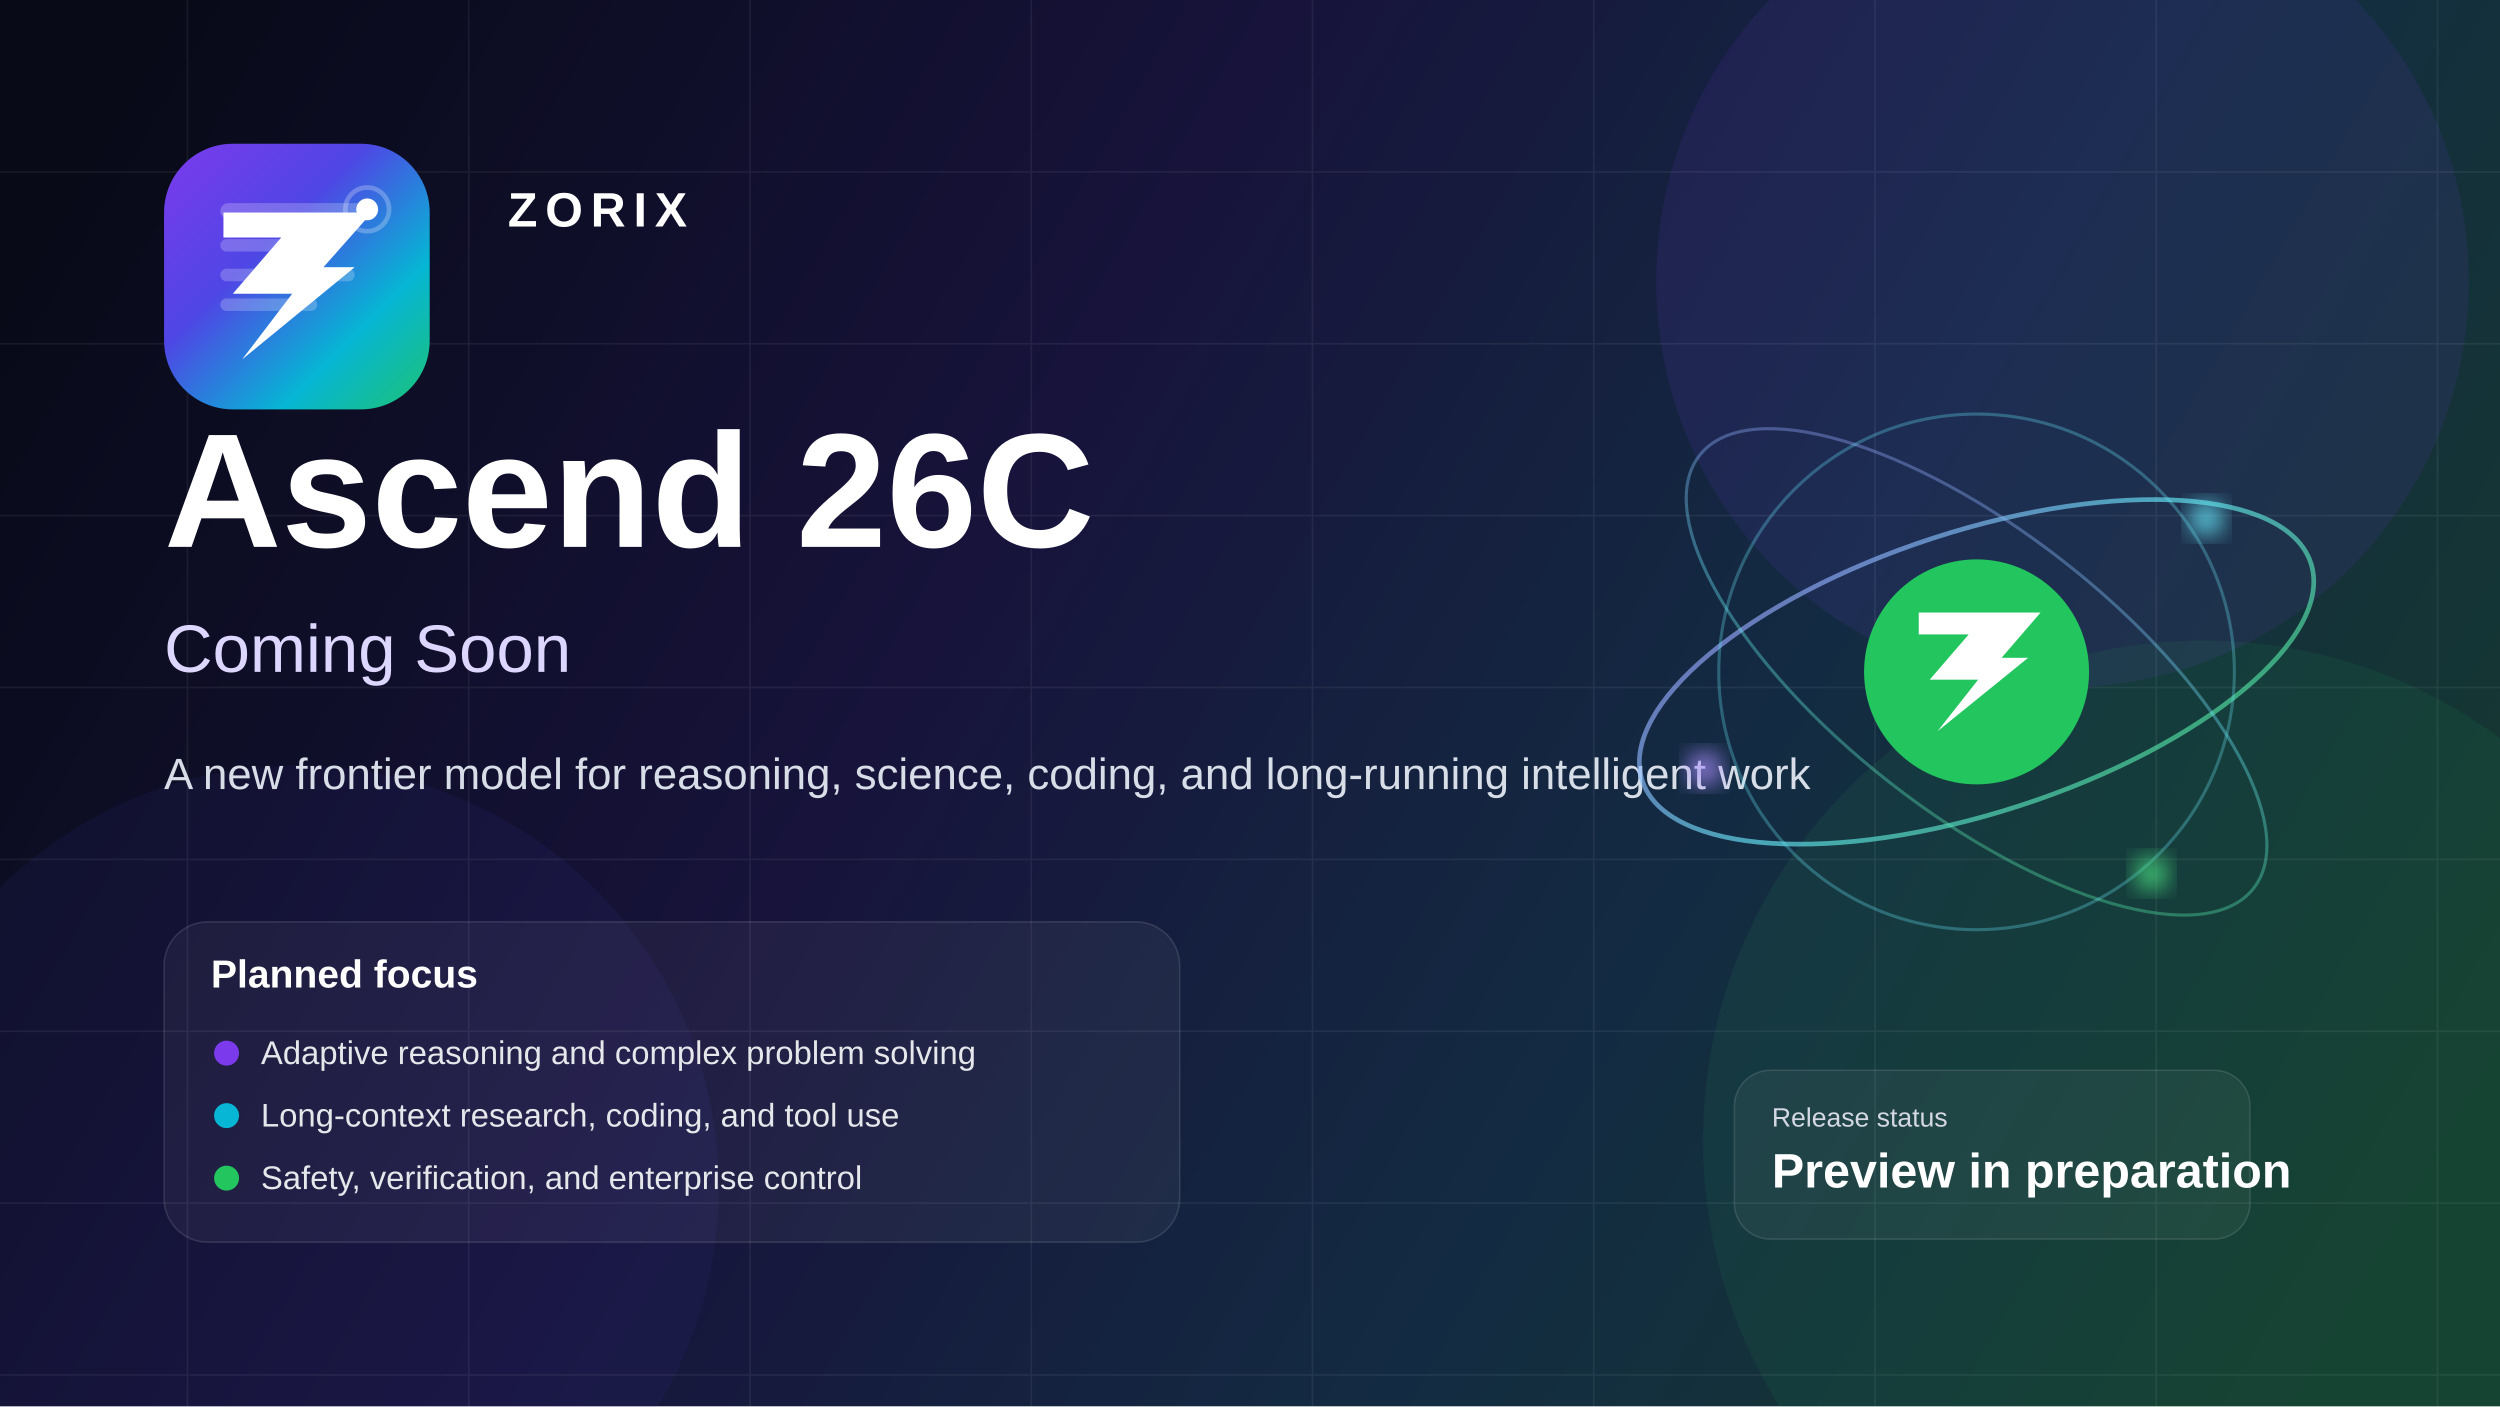
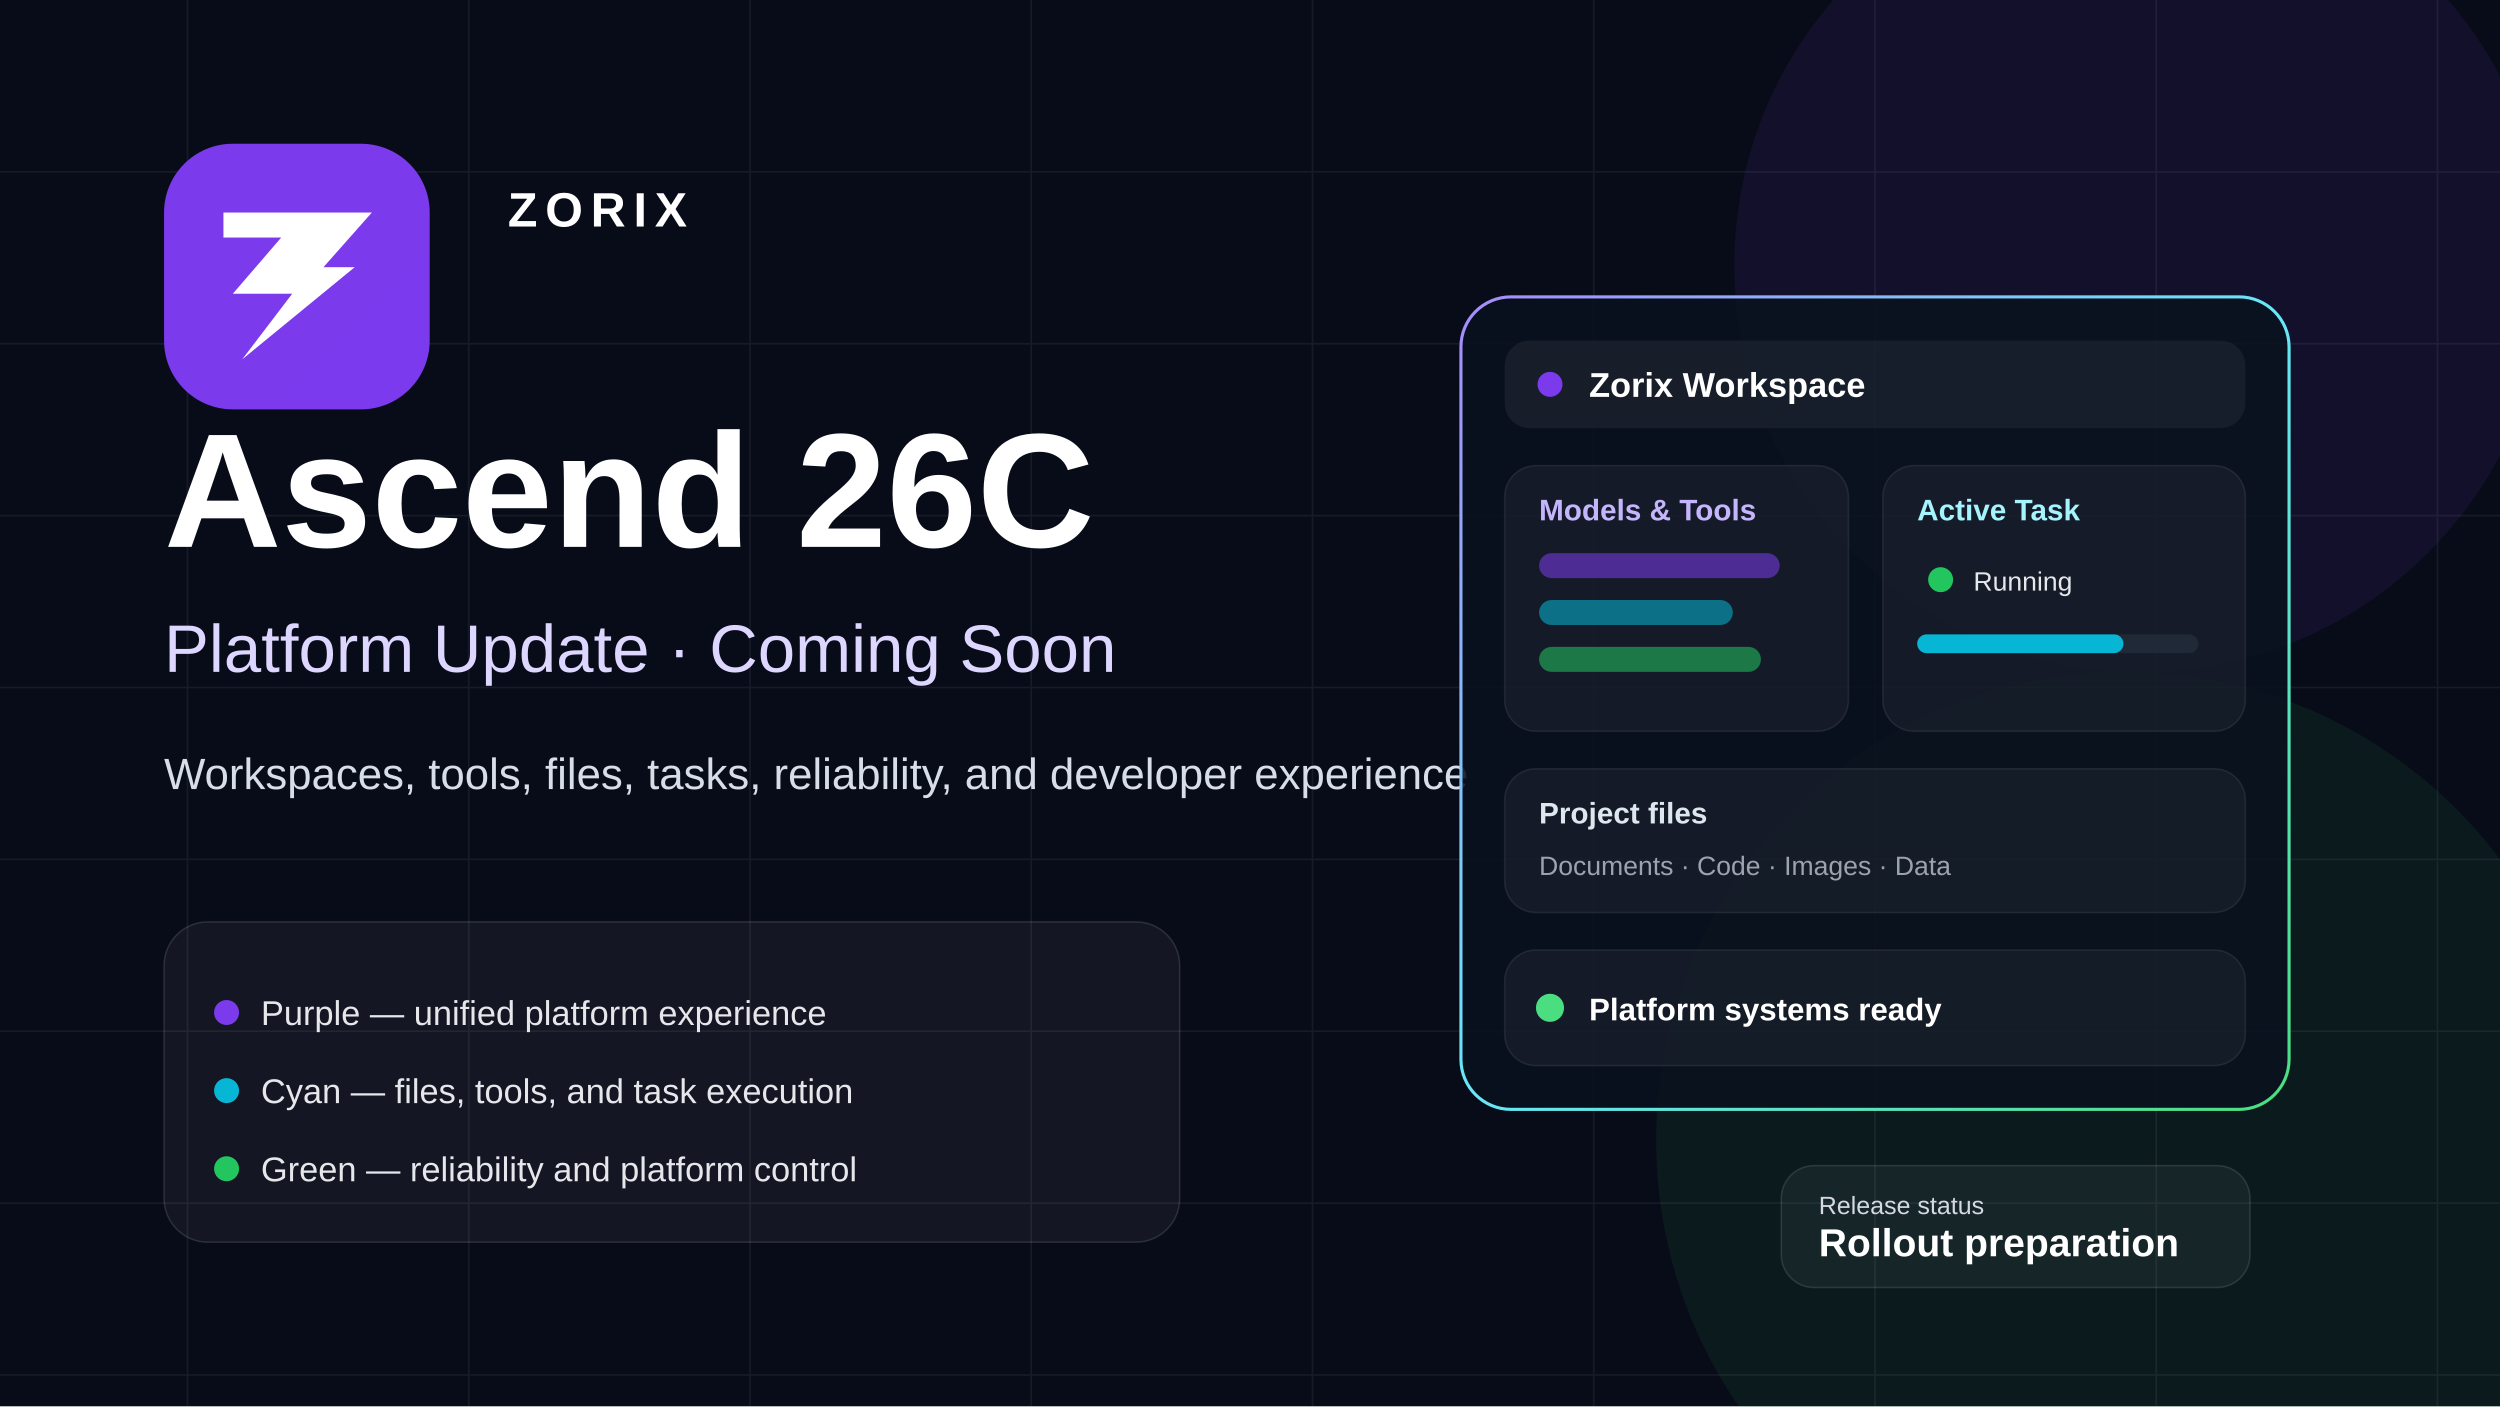
<svg xmlns="http://www.w3.org/2000/svg" width="1600" height="900" viewBox="0 0 1600 900">
  <defs>
-     <linearGradient id="bg" x1="90" y1="40" x2="1510" y2="860" gradientUnits="userSpaceOnUse">
-       <stop offset="0%" stop-color="#080A18" />
-       <stop offset="38%" stop-color="#17133B" />
-       <stop offset="68%" stop-color="#132B42" />
-       <stop offset="100%" stop-color="#15392F" />
+     <linearGradient id="bg" x1="80" y1="40" x2="1520" y2="860">
+       <stop offset="0%" stop-color="#080C18" />
+       <stop offset="45%" stop-color="#151A35" />
+       <stop offset="75%" stop-color="#102E3C" />
+       <stop offset="100%" stop-color="#12372E" />
    </linearGradient>
-     <linearGradient id="brand" x1="0" y1="0" x2="180" y2="180" gradientUnits="userSpaceOnUse">
+     <linearGradient id="brand" x1="0" y1="0" x2="180" y2="180">
      <stop offset="0%" stop-color="#7C3AED" />
-       <stop offset="36%" stop-color="#4F46E5" />
+       <stop offset="35%" stop-color="#4F46E5" />
      <stop offset="68%" stop-color="#06B6D4" />
      <stop offset="100%" stop-color="#22C55E" />
    </linearGradient>
-     <linearGradient id="orbit" x1="0" y1="0" x2="1" y2="1">
+     <linearGradient id="accent" x1="0" y1="0" x2="1" y2="1">
      <stop offset="0%" stop-color="#A78BFA" />
-       <stop offset="48%" stop-color="#67E8F9" />
+       <stop offset="50%" stop-color="#67E8F9" />
      <stop offset="100%" stop-color="#4ADE80" />
    </linearGradient>
-     <radialGradient id="core" cx="0" cy="0" r="1" gradientUnits="userSpaceOnUse" gradientTransform="translate(1265 430) rotate(90) scale(210)">
-       <stop offset="0%" stop-color="#FFFFFF" />
-       <stop offset="18%" stop-color="#D8B4FE" />
-       <stop offset="48%" stop-color="#67E8F9" />
-       <stop offset="78%" stop-color="#22C55E" />
-       <stop offset="100%" stop-color="#22C55E" stop-opacity="0" />
-     </radialGradient>
-     <filter id="glow" x="-60%" y="-60%" width="220%" height="220%">
-       <feGaussianBlur stdDeviation="24" />
-     </filter>
-     <filter id="softGlow" x="-30%" y="-30%" width="160%" height="160%">
-       <feGaussianBlur stdDeviation="8" />
-     </filter>
  </defs>
  <rect width="1600" height="900" fill="url(#bg)" />
-   <circle cx="1320" cy="180" r="260" fill="#7C3AED" opacity="0.10" />
-   <circle cx="1410" cy="730" r="320" fill="#22C55E" opacity="0.08" />
-   <circle cx="190" cy="760" r="270" fill="#4F46E5" opacity="0.07" />
+   <circle cx="1370" cy="170" r="260" fill="#7C3AED" opacity="0.09" />
+   <circle cx="1360" cy="730" r="300" fill="#22C55E" opacity="0.08" />
  <g opacity="0.065">
    <path d="M0 110H1600M0 220H1600M0 330H1600M0 440H1600M0 550H1600M0 660H1600M0 770H1600M0 880H1600" stroke="white" />
    <path d="M120 0V900M300 0V900M480 0V900M660 0V900M840 0V900M1020 0V900M1200 0V900M1380 0V900M1560 0V900" stroke="white" />
  </g>
  <g transform="translate(105 92)">
    <rect width="170" height="170" rx="44" fill="url(#brand)" />
-     <g opacity="0.22">
-       <rect x="36" y="38" width="98" height="10" rx="5" fill="white" />
-       <rect x="36" y="61" width="76" height="8" rx="4" fill="white" />
-       <rect x="36" y="80" width="86" height="8" rx="4" fill="white" />
-       <rect x="36" y="99" width="62" height="8" rx="4" fill="white" />
-     </g>
-     <circle cx="130" cy="42" r="7" fill="white" />
-     <circle cx="130" cy="42" r="14" fill="none" stroke="white" stroke-width="3" opacity="0.25" />
    <path d="M38 44H133L102 79H122L50 138L82 96H44L75 60H38Z" fill="white" />
  </g>
  <text x="325" y="145" fill="white" font-size="31" font-family="Arial, sans-serif" font-weight="700" letter-spacing="5">
    ZORIX
  </text>
  <text x="105" y="350" fill="white" font-size="104" font-family="Arial, sans-serif" font-weight="700">
    Ascend 26C
  </text>
  <text x="105" y="430" fill="#DDD6FE" font-size="43" font-family="Arial, sans-serif" font-weight="500">
-     Coming Soon
+     Platform Update · Coming Soon
  </text>
  <text x="105" y="505" fill="#D7DEE8" font-size="28" font-family="Arial, sans-serif">
-     A new frontier model for reasoning, science, coding, and long-running intelligent work
+     Workspaces, tools, files, tasks, reliability, and developer experience
  </text>
  <g transform="translate(105 590)">
    <rect width="650" height="205" rx="28" fill="white" fill-opacity="0.05" stroke="white" stroke-opacity="0.12" />
-     <text x="30" y="42" fill="white" font-size="25" font-family="Arial, sans-serif" font-weight="700">
-       Planned focus
+     <circle cx="40" cy="58" r="8" fill="#7C3AED" />
+     <text x="62" y="66" fill="#E5E7EB" font-size="22" font-family="Arial, sans-serif">
+       Purple — unified platform experience
    </text>
-     <circle cx="40" cy="84" r="8" fill="#7C3AED" />
-     <text x="62" y="91" fill="#E5E7EB" font-size="21" font-family="Arial, sans-serif">
-       Adaptive reasoning and complex problem solving
+     <circle cx="40" cy="108" r="8" fill="#06B6D4" />
+     <text x="62" y="116" fill="#E5E7EB" font-size="22" font-family="Arial, sans-serif">
+       Cyan — files, tools, and task execution
    </text>
-     <circle cx="40" cy="124" r="8" fill="#06B6D4" />
-     <text x="62" y="131" fill="#E5E7EB" font-size="21" font-family="Arial, sans-serif">
-       Long-context research, coding, and tool use
-     </text>
-     <circle cx="40" cy="164" r="8" fill="#22C55E" />
-     <text x="62" y="171" fill="#E5E7EB" font-size="21" font-family="Arial, sans-serif">
-       Safety, verification, and enterprise control
+     <circle cx="40" cy="158" r="8" fill="#22C55E" />
+     <text x="62" y="166" fill="#E5E7EB" font-size="22" font-family="Arial, sans-serif">
+       Green — reliability and platform control
    </text>
  </g>
-   <g transform="translate(980 165)">
-     <circle cx="285" cy="265" r="205" fill="url(#core)" opacity="0.70" filter="url(#glow)" />
-     <ellipse cx="285" cy="265" rx="225" ry="90" fill="none" stroke="url(#orbit)" stroke-width="3" opacity="0.65" transform="rotate(-18 285 265)" />
-     <ellipse cx="285" cy="265" rx="225" ry="90" fill="none" stroke="url(#orbit)" stroke-width="2" opacity="0.38" transform="rotate(38 285 265)" />
-     <ellipse cx="285" cy="265" rx="165" ry="165" fill="none" stroke="#67E8F9" stroke-width="2" opacity="0.30" />
-     <circle cx="111" cy="327" r="10" fill="#A78BFA" filter="url(#softGlow)" />
-     <circle cx="432" cy="167" r="10" fill="#67E8F9" filter="url(#softGlow)" />
-     <circle cx="397" cy="394" r="10" fill="#4ADE80" filter="url(#softGlow)" />
-     <circle cx="285" cy="265" r="72" fill="url(#brand)" />
-     <path d="M248 227H326L301 256H318L260 303L286 270H255L280 241H248Z" fill="white" />
+   <g transform="translate(935 190)">
+     <rect width="530" height="520" rx="32" fill="#0A111E" fill-opacity="0.88" stroke="url(#accent)" stroke-width="2" />
+     <rect x="28" y="28" width="474" height="56" rx="16" fill="white" fill-opacity="0.055" />
+     <circle cx="57" cy="56" r="8" fill="#7C3AED" />
+     <text x="82" y="64" fill="white" font-size="22" font-family="Arial, sans-serif" font-weight="700">
+       Zorix Workspace
+     </text>
+     <rect x="28" y="108" width="220" height="170" rx="20" fill="white" fill-opacity="0.045" stroke="white" stroke-opacity="0.08" />
+     <text x="50" y="143" fill="#C4B5FD" font-size="19" font-family="Arial, sans-serif" font-weight="700">
+       Models &amp; Tools
+     </text>
+     <rect x="50" y="164" width="154" height="16" rx="8" fill="#7C3AED" opacity="0.55" />
+     <rect x="50" y="194" width="124" height="16" rx="8" fill="#06B6D4" opacity="0.55" />
+     <rect x="50" y="224" width="142" height="16" rx="8" fill="#22C55E" opacity="0.55" />
+     <rect x="270" y="108" width="232" height="170" rx="20" fill="white" fill-opacity="0.045" stroke="white" stroke-opacity="0.08" />
+     <text x="292" y="143" fill="#A5F3FC" font-size="19" font-family="Arial, sans-serif" font-weight="700">
+       Active Task
+     </text>
+     <circle cx="307" cy="181" r="8" fill="#22C55E" />
+     <text x="328" y="188" fill="#E5E7EB" font-size="17" font-family="Arial, sans-serif">
+       Running
+     </text>
+     <rect x="292" y="216" width="180" height="12" rx="6" fill="#1F2937" />
+     <rect x="292" y="216" width="132" height="12" rx="6" fill="#06B6D4" />
+     <rect x="28" y="302" width="474" height="92" rx="20" fill="white" fill-opacity="0.045" stroke="white" stroke-opacity="0.08" />
+     <text x="50" y="337" fill="#DDE7EE" font-size="19" font-family="Arial, sans-serif" font-weight="700">
+       Project files
+     </text>
+     <text x="50" y="370" fill="#9CA3AF" font-size="17" font-family="Arial, sans-serif">
+       Documents · Code · Images · Data
+     </text>
+     <rect x="28" y="418" width="474" height="74" rx="20" fill="white" fill-opacity="0.045" stroke="white" stroke-opacity="0.08" />
+     <circle cx="57" cy="455" r="9" fill="#4ADE80" />
+     <text x="82" y="463" fill="white" font-size="20" font-family="Arial, sans-serif" font-weight="700">
+       Platform systems ready
+     </text>
  </g>
-   <g transform="translate(1110 685)">
-     <rect width="330" height="108" rx="23" fill="white" fill-opacity="0.05" stroke="white" stroke-opacity="0.12" />
-     <text x="24" y="36" fill="#D4D8E3" font-size="17" font-family="Arial, sans-serif">
+   <g transform="translate(1140 746)">
+     <rect width="300" height="78" rx="21" fill="white" fill-opacity="0.05" stroke="white" stroke-opacity="0.12" />
+     <text x="24" y="31" fill="#D4D8E3" font-size="16" font-family="Arial, sans-serif">
      Release status
    </text>
-     <text x="24" y="75" fill="white" font-size="31" font-family="Arial, sans-serif" font-weight="700">
-       Preview in preparation
+     <text x="24" y="58" fill="white" font-size="25" font-family="Arial, sans-serif" font-weight="700">
+       Rollout preparation
    </text>
  </g>
</svg>
